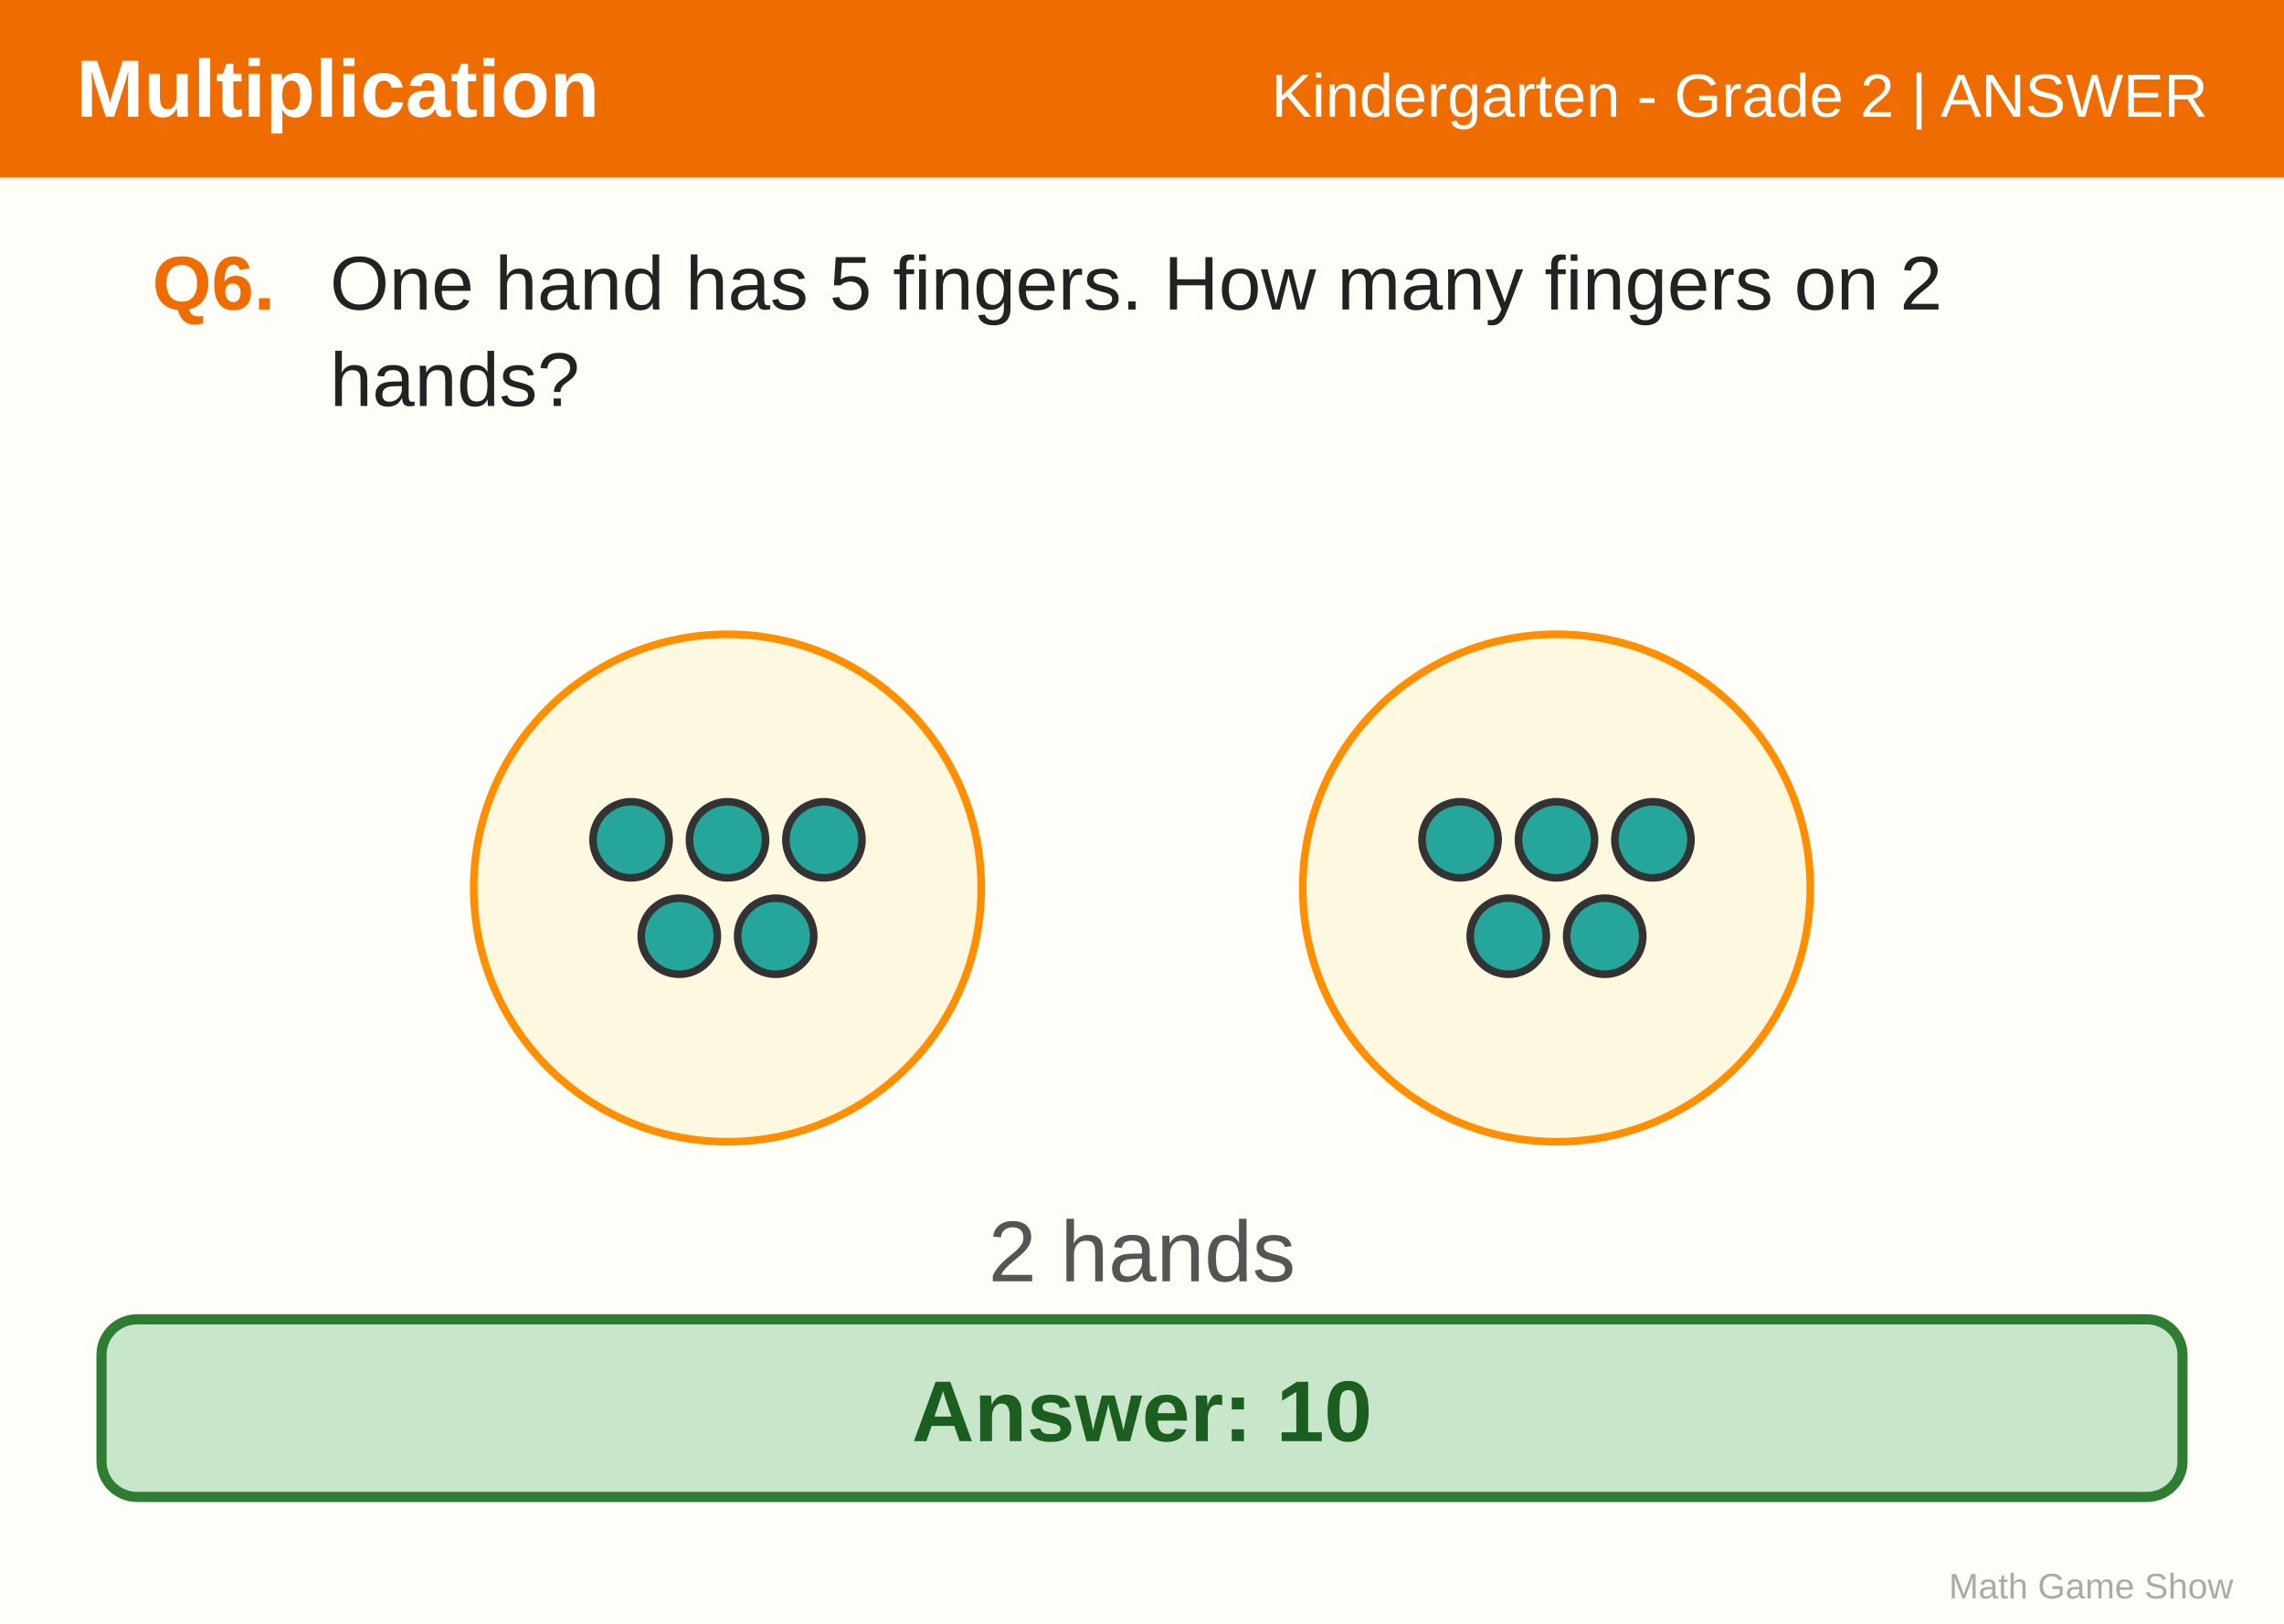
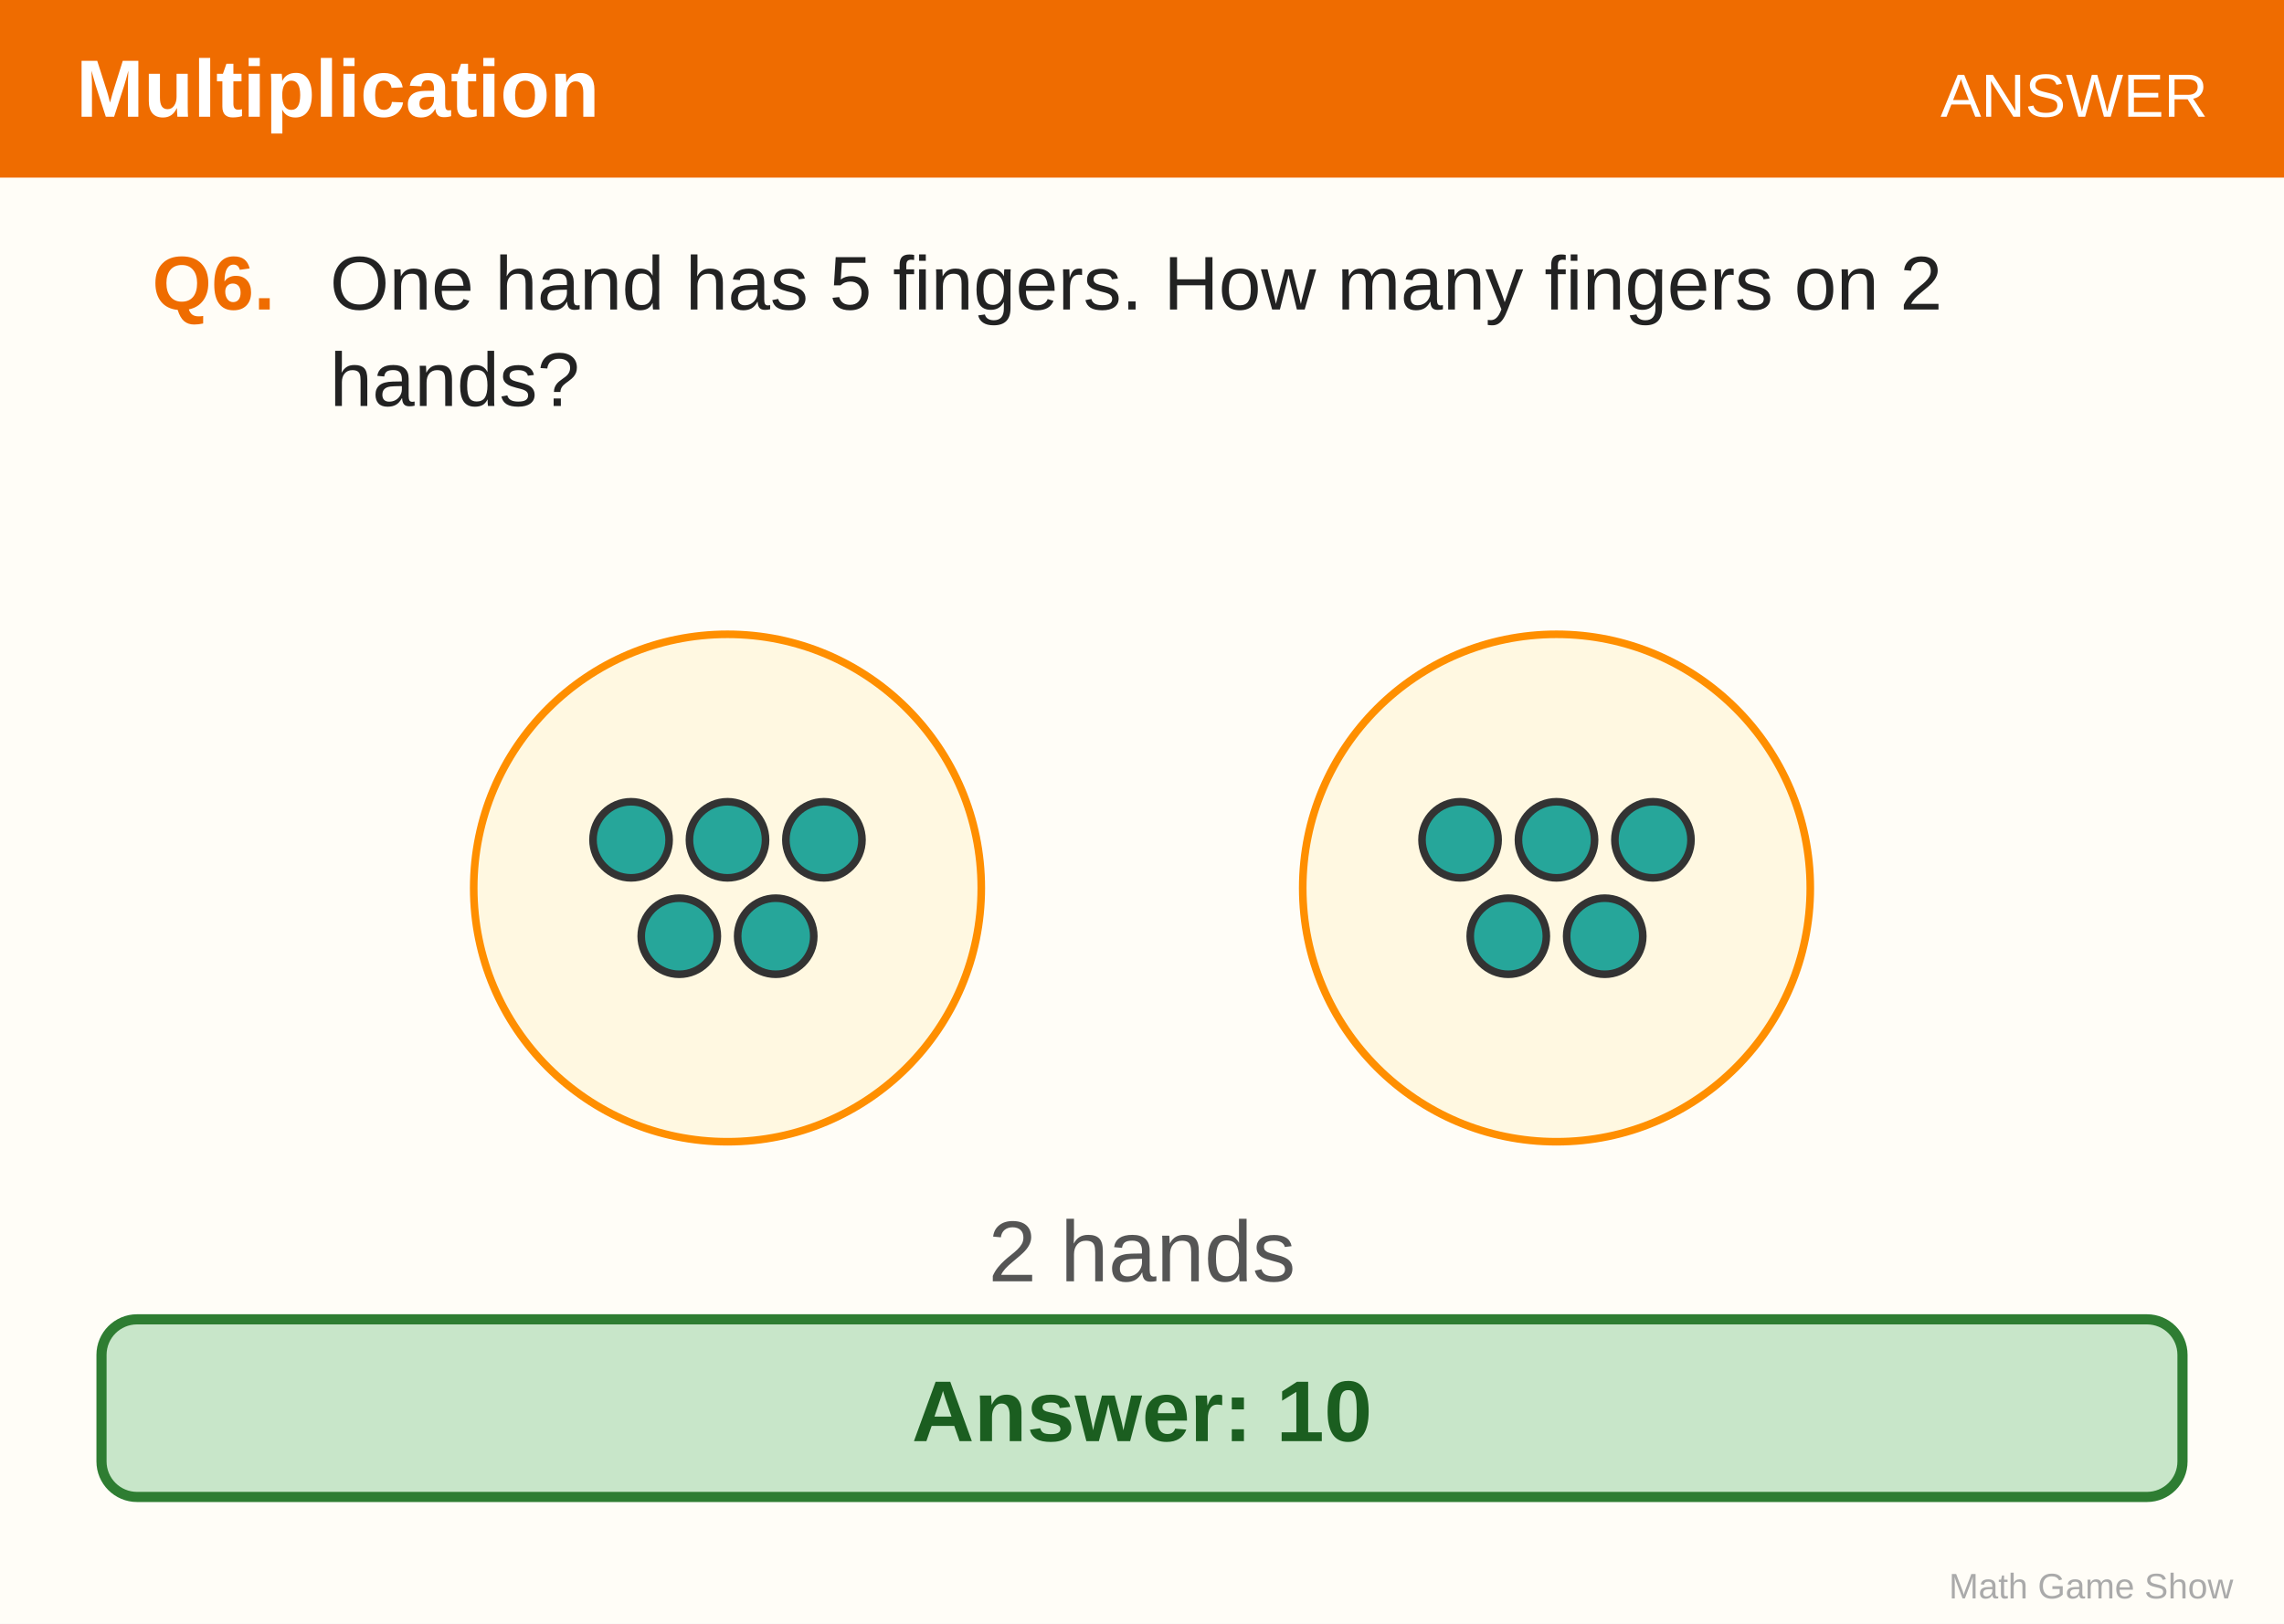
<svg xmlns="http://www.w3.org/2000/svg" viewBox="0 0 900 640" width="900" height="640">
  <rect width="900" height="640" fill="#fffdf7" />
  <rect width="900" height="70" fill="#ef6c00" />
  <text x="30" y="46" font-size="32" fill="#fff" text-anchor="start" font-weight="bold" font-family="Arial, Helvetica, sans-serif">Multiplication</text>
-   <text x="870" y="46" font-size="24" fill="#fff" text-anchor="end" font-weight="normal" font-family="Arial, Helvetica, sans-serif">Kindergarten - Grade 2  |  ANSWER</text>
+   <text x="870" y="46" font-size="24" fill="#fff" text-anchor="end" font-weight="normal" font-family="Arial, Helvetica, sans-serif">ANSWER</text>
  <circle cx="60" cy="125" r="0" />
  <text x="60" y="122" font-size="30" fill="#ef6c00" text-anchor="start" font-weight="bold" font-family="Arial, Helvetica, sans-serif">Q6.</text>
  <text x="130" y="122" font-size="30" fill="#222" text-anchor="start" font-weight="normal" font-family="Arial, Helvetica, sans-serif">One hand has 5 fingers. How many fingers on 2</text>
  <text x="130" y="160" font-size="30" fill="#222" text-anchor="start" font-weight="normal" font-family="Arial, Helvetica, sans-serif">hands?</text>
  <circle cx="286.667" cy="350" r="100" fill="#fff8e1" stroke="#ff8f00" stroke-width="3" />
  <circle cx="248.667" cy="331.0" r="15.0" fill="#26a69a" stroke="#333" stroke-width="3" />
  <circle cx="286.667" cy="331.0" r="15.0" fill="#26a69a" stroke="#333" stroke-width="3" />
  <circle cx="324.667" cy="331.0" r="15.0" fill="#26a69a" stroke="#333" stroke-width="3" />
  <circle cx="267.667" cy="369.0" r="15.0" fill="#26a69a" stroke="#333" stroke-width="3" />
  <circle cx="305.667" cy="369.0" r="15.0" fill="#26a69a" stroke="#333" stroke-width="3" />
  <circle cx="613.333" cy="350" r="100" fill="#fff8e1" stroke="#ff8f00" stroke-width="3" />
  <circle cx="575.333" cy="331.0" r="15.0" fill="#26a69a" stroke="#333" stroke-width="3" />
  <circle cx="613.333" cy="331.0" r="15.0" fill="#26a69a" stroke="#333" stroke-width="3" />
  <circle cx="651.333" cy="331.0" r="15.0" fill="#26a69a" stroke="#333" stroke-width="3" />
  <circle cx="594.333" cy="369.0" r="15.0" fill="#26a69a" stroke="#333" stroke-width="3" />
  <circle cx="632.333" cy="369.0" r="15.0" fill="#26a69a" stroke="#333" stroke-width="3" />
  <text x="450" y="505" font-size="34" fill="#555" text-anchor="middle" font-weight="normal" font-family="Arial, Helvetica, sans-serif">2 hands</text>
  <rect x="40" y="520" width="820" height="70" rx="14" fill="#c8e6c9" stroke="#2e7d32" stroke-width="4" />
  <text x="450" y="568" font-size="34" fill="#1b5e20" text-anchor="middle" font-weight="bold" font-family="Arial, Helvetica, sans-serif">Answer: 10</text>
  <text x="880" y="630" font-size="14" fill="#aaa" text-anchor="end" font-weight="normal" font-family="Arial, Helvetica, sans-serif">Math Game Show</text>
</svg>
